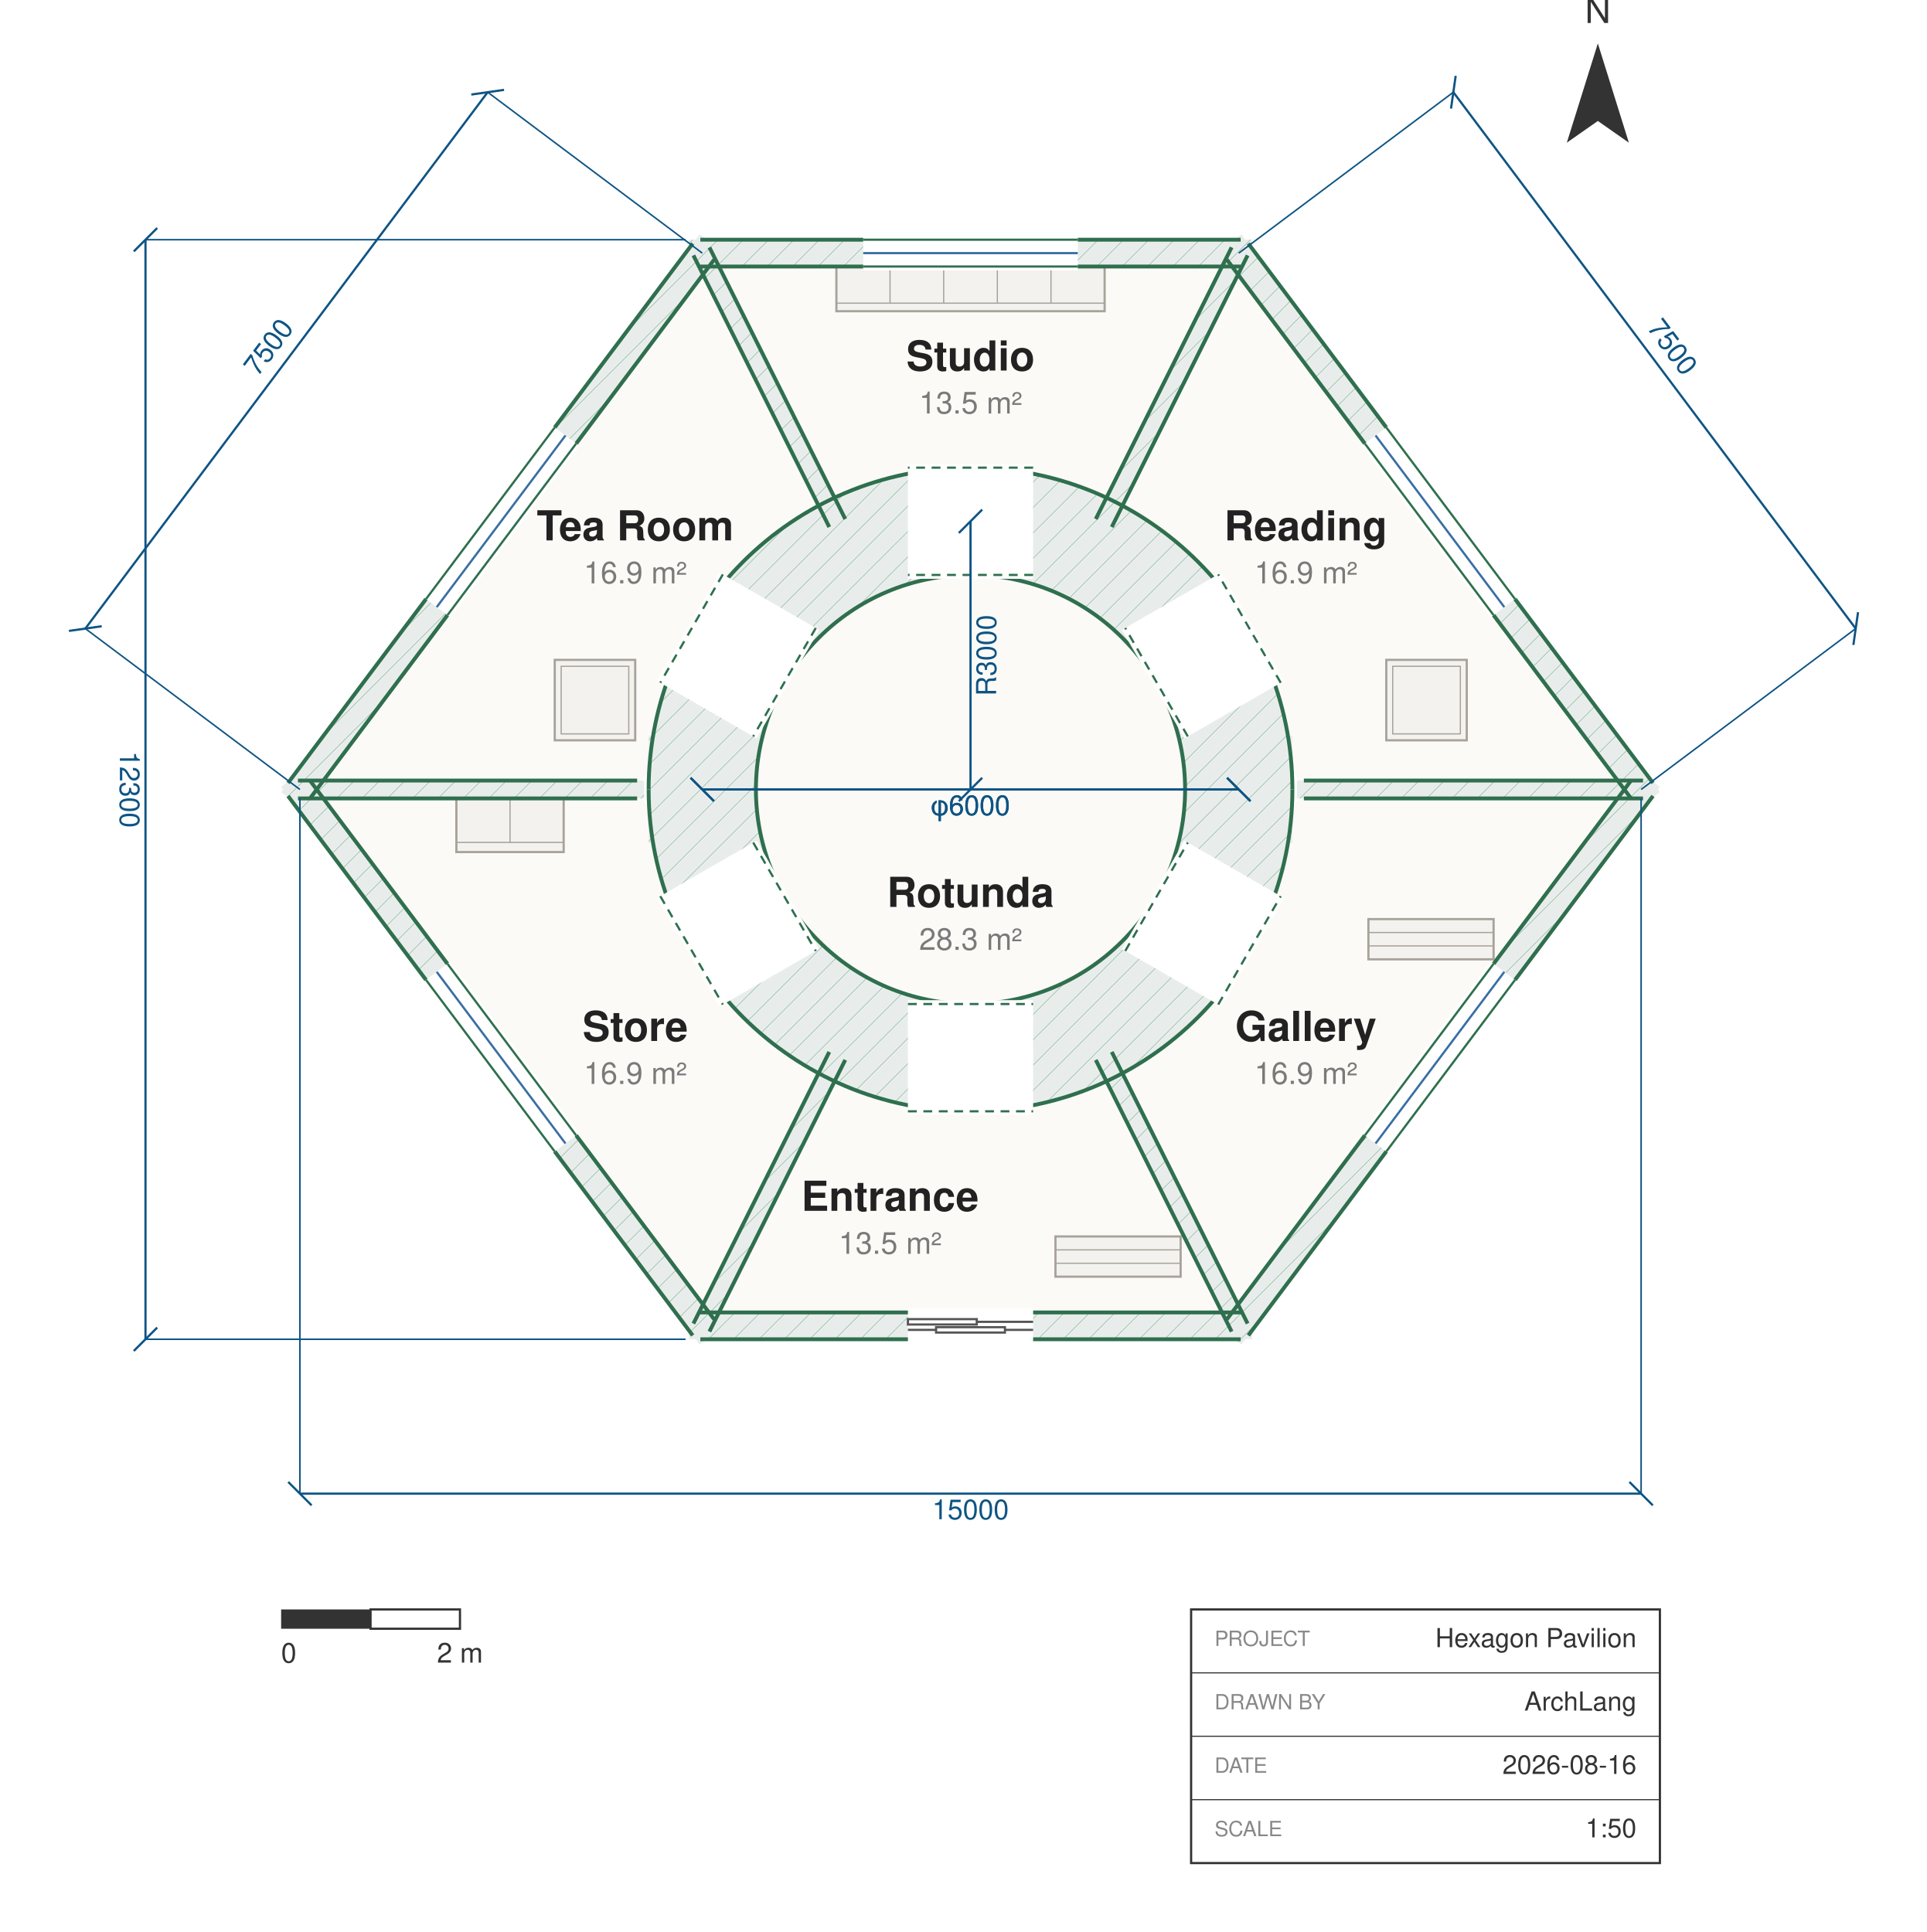
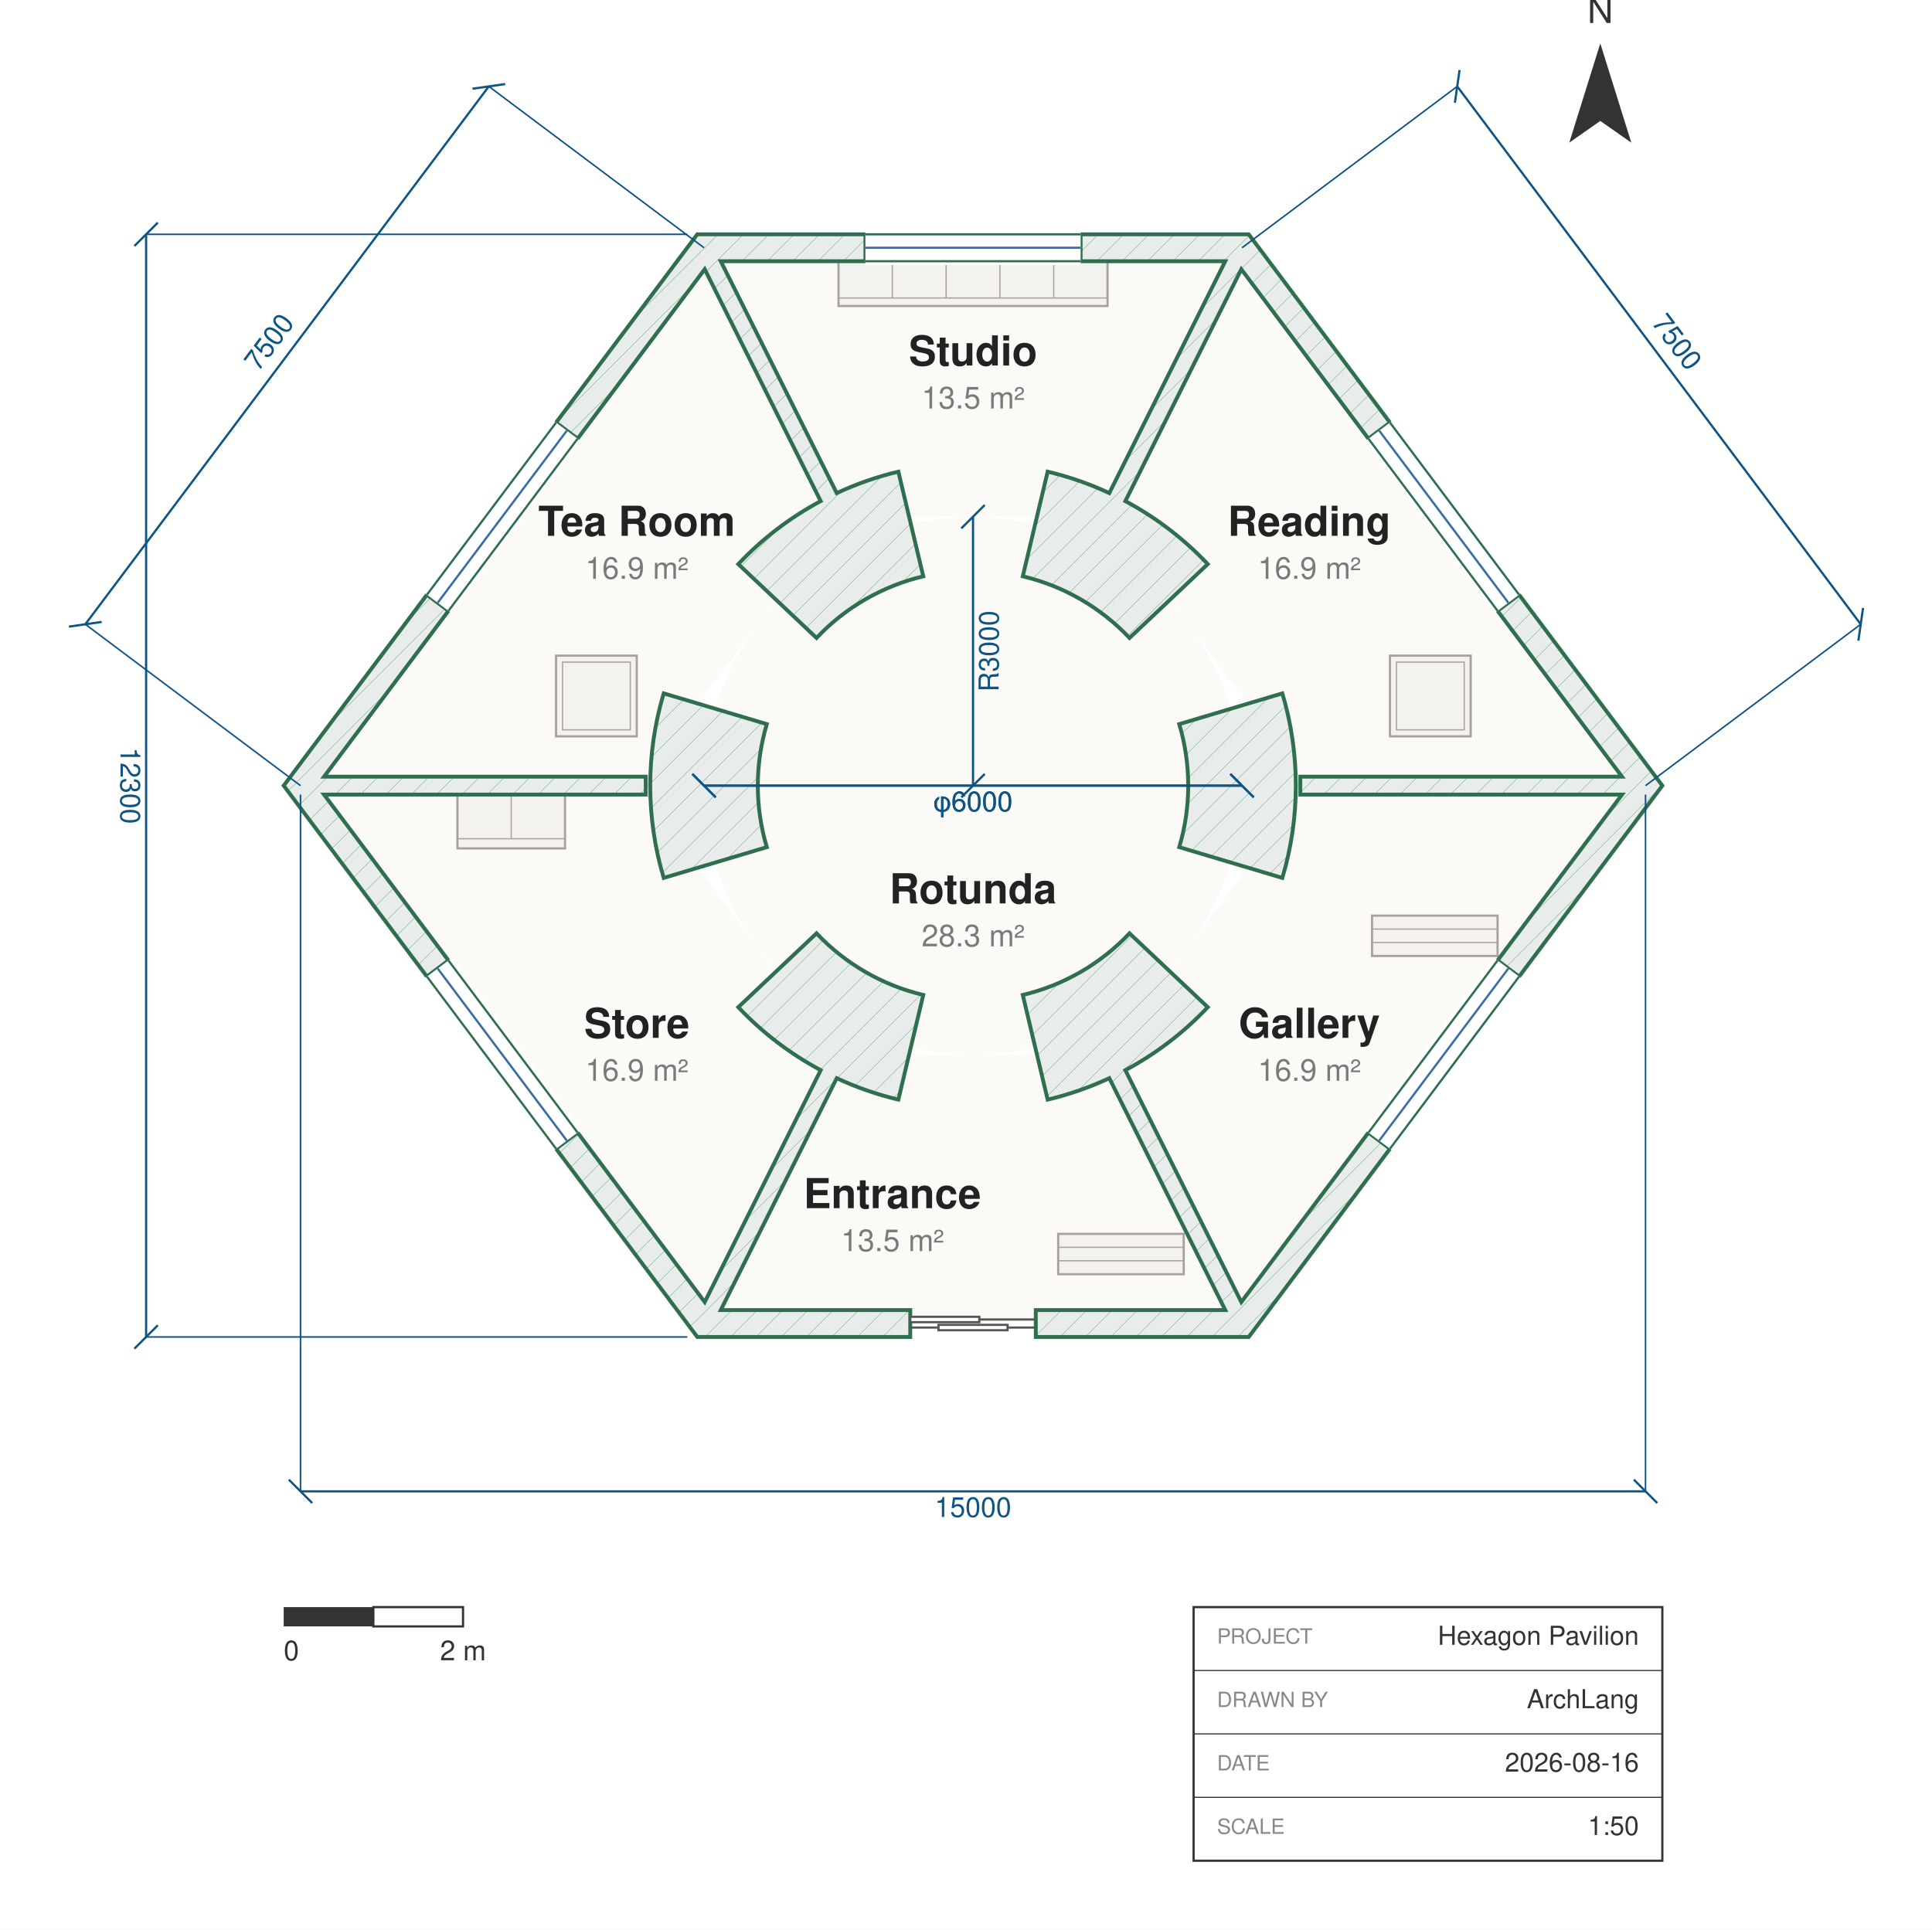
- <svg xmlns="http://www.w3.org/2000/svg" viewBox="-2354.18 -1831.4 21551.35 21612" font-family="Helvetica, Arial, sans-serif">
+ <svg xmlns="http://www.w3.org/2000/svg" viewBox="-2351.4 -1763.75 21546.24 21525" font-family="Helvetica, Arial, sans-serif">
  <defs>
-     <pattern id="poche" patternUnits="userSpaceOnUse" width="200.46" height="200.46" patternTransform="rotate(45)">
-       <rect width="200.46" height="200.46" fill="#e8edeb" />
-       <line x1="0" y1="0" x2="0" y2="200.46" stroke="#a8c8b7" stroke-width="17.27" />
+     <pattern id="poche" patternUnits="userSpaceOnUse" width="199.88" height="199.88" patternTransform="rotate(45)">
+       <rect width="199.88" height="199.88" fill="#e8edeb" />
+       <line x1="0" y1="0" x2="0" y2="199.88" stroke="#a8c8b7" stroke-width="17.22" />
    </pattern>
  </defs>
-   <rect x="-2354.18" y="-1831.4" width="21551.35" height="21612" fill="#ffffff" />
+   <rect x="-2351.4" y="-1763.75" width="21546.24" height="21525" fill="#ffffff" />
  <g id="A-FLOR">
    <circle cx="8500" cy="7000" r="3000" fill="#fbfaf7" />
    <polygon points="16000,7000 11500,1000 10000,4000 12250,7000" fill="#fbfaf7" />
    <polygon points="11500,1000 5500,1000 7000,4000 10000,4000" fill="#fbfaf7" />
    <polygon points="5500,1000 1000,7000 4750,7000 7000,4000" fill="#fbfaf7" />
    <polygon points="1000,7000 5500,13000 7000,10000 4750,7000" fill="#fbfaf7" />
    <polygon points="5500,13000 11500,13000 10000,10000 7000,10000" fill="#fbfaf7" />
    <polygon points="11500,13000 16000,7000 12250,7000 10000,10000" fill="#fbfaf7" />
  </g>
  <g id="A-FURN">
-     <polygon points="7000,1150 10000,1150 10000,1650 7000,1650" fill="#f4f2ee" stroke="#a8a29a" stroke-width="24.67" />
-     <line x1="7000" y1="1560" x2="10000" y2="1560" stroke="#a8a29a" stroke-width="13.57" />
-     <line x1="7600" y1="1150" x2="7600" y2="1560" stroke="#a8a29a" stroke-width="13.57" />
-     <line x1="8200" y1="1150" x2="8200" y2="1560" stroke="#a8a29a" stroke-width="13.57" />
-     <line x1="8800" y1="1150" x2="8800" y2="1560" stroke="#a8a29a" stroke-width="13.57" />
-     <line x1="9400" y1="1150" x2="9400" y2="1560" stroke="#a8a29a" stroke-width="13.57" />
-     <polygon points="2750,7100 3950,7100 3950,7700 2750,7700" fill="#f4f2ee" stroke="#a8a29a" stroke-width="24.67" />
-     <line x1="2750" y1="7592" x2="3950" y2="7592" stroke="#a8a29a" stroke-width="13.57" />
-     <line x1="3350" y1="7100" x2="3350" y2="7592" stroke="#a8a29a" stroke-width="13.57" />
-     <polygon points="13150,5550 14050,5550 14050,6450 13150,6450" fill="#f4f2ee" stroke="#a8a29a" stroke-width="24.67" />
-     <polygon points="13222,5622 13978,5622 13978,6378 13222,6378" fill="none" stroke="#a8a29a" stroke-width="13.57" />
-     <polygon points="3850,5550 4750,5550 4750,6450 3850,6450" fill="#f4f2ee" stroke="#a8a29a" stroke-width="24.67" />
-     <polygon points="3922,5622 4678,5622 4678,6378 3922,6378" fill="none" stroke="#a8a29a" stroke-width="13.57" />
-     <polygon points="12950,8450 14350,8450 14350,8900 12950,8900" fill="#f4f2ee" stroke="#a8a29a" stroke-width="24.67" />
-     <line x1="12950" y1="8600" x2="14350" y2="8600" stroke="#a8a29a" stroke-width="13.57" />
-     <line x1="12950" y1="8750" x2="14350" y2="8750" stroke="#a8a29a" stroke-width="13.57" />
-     <polygon points="9450,12000 10850,12000 10850,12450 9450,12450" fill="#f4f2ee" stroke="#a8a29a" stroke-width="24.67" />
-     <line x1="9450" y1="12150" x2="10850" y2="12150" stroke="#a8a29a" stroke-width="13.57" />
-     <line x1="9450" y1="12300" x2="10850" y2="12300" stroke="#a8a29a" stroke-width="13.57" />
+     <polygon points="7000,1150 10000,1150 10000,1650 7000,1650" fill="#f4f2ee" stroke="#a8a29a" stroke-width="24.6" />
+     <line x1="7000" y1="1560" x2="10000" y2="1560" stroke="#a8a29a" stroke-width="13.53" />
+     <line x1="7600" y1="1150" x2="7600" y2="1560" stroke="#a8a29a" stroke-width="13.53" />
+     <line x1="8200" y1="1150" x2="8200" y2="1560" stroke="#a8a29a" stroke-width="13.53" />
+     <line x1="8800" y1="1150" x2="8800" y2="1560" stroke="#a8a29a" stroke-width="13.53" />
+     <line x1="9400" y1="1150" x2="9400" y2="1560" stroke="#a8a29a" stroke-width="13.53" />
+     <polygon points="2750,7100 3950,7100 3950,7700 2750,7700" fill="#f4f2ee" stroke="#a8a29a" stroke-width="24.6" />
+     <line x1="2750" y1="7592" x2="3950" y2="7592" stroke="#a8a29a" stroke-width="13.53" />
+     <line x1="3350" y1="7100" x2="3350" y2="7592" stroke="#a8a29a" stroke-width="13.53" />
+     <polygon points="13150,5550 14050,5550 14050,6450 13150,6450" fill="#f4f2ee" stroke="#a8a29a" stroke-width="24.6" />
+     <polygon points="13222,5622 13978,5622 13978,6378 13222,6378" fill="none" stroke="#a8a29a" stroke-width="13.53" />
+     <polygon points="3850,5550 4750,5550 4750,6450 3850,6450" fill="#f4f2ee" stroke="#a8a29a" stroke-width="24.6" />
+     <polygon points="3922,5622 4678,5622 4678,6378 3922,6378" fill="none" stroke="#a8a29a" stroke-width="13.53" />
+     <polygon points="12950,8450 14350,8450 14350,8900 12950,8900" fill="#f4f2ee" stroke="#a8a29a" stroke-width="24.6" />
+     <line x1="12950" y1="8600" x2="14350" y2="8600" stroke="#a8a29a" stroke-width="13.53" />
+     <line x1="12950" y1="8750" x2="14350" y2="8750" stroke="#a8a29a" stroke-width="13.53" />
+     <polygon points="9450,12000 10850,12000 10850,12450 9450,12450" fill="#f4f2ee" stroke="#a8a29a" stroke-width="24.6" />
+     <line x1="9450" y1="12150" x2="10850" y2="12150" stroke="#a8a29a" stroke-width="13.53" />
+     <line x1="9450" y1="12300" x2="10850" y2="12300" stroke="#a8a29a" stroke-width="13.53" />
  </g>
  <g id="A-WALL">
-     <path d="M 16210,7030 L 11530,790 L 11290,970 L 15970,7210 Z" fill="url(#poche)" fill-rule="nonzero" />
-     <path d="M 11650,850 L 5350,850 L 5350,1150 L 11650,1150 Z" fill="url(#poche)" fill-rule="nonzero" />
-     <path d="M 5470,790 L 790,7030 L 1030,7210 L 5710,970 Z" fill="url(#poche)" fill-rule="nonzero" />
-     <path d="M 790,6970 L 5470,13210 L 5710,13030 L 1030,6790 Z" fill="url(#poche)" fill-rule="nonzero" />
-     <path d="M 5350,13150 L 11650,13150 L 11650,12850 L 5350,12850 Z" fill="url(#poche)" fill-rule="nonzero" />
-     <path d="M 11530,13210 L 16210,6970 L 15970,6790 L 11290,13030 Z" fill="url(#poche)" fill-rule="nonzero" />
-     <path d="M 12150,7100 L 16100,7100 L 16100,6900 L 12150,6900 Z" fill="url(#poche)" fill-rule="nonzero" />
-     <path d="M 10044.72,4134.16 L 11634.16,955.28 L 11455.28,865.84 L 9865.84,4044.72 Z" fill="url(#poche)" fill-rule="nonzero" />
-     <path d="M 7134.16,4044.72 L 5544.72,865.84 L 5365.84,955.28 L 6955.28,4134.16 Z" fill="url(#poche)" fill-rule="nonzero" />
-     <path d="M 4850,6900 L 900,6900 L 900,7100 L 4850,7100 Z" fill="url(#poche)" fill-rule="nonzero" />
-     <path d="M 6955.28,9865.84 L 5365.84,13044.72 L 5544.72,13134.16 L 7134.16,9955.28 Z" fill="url(#poche)" fill-rule="nonzero" />
-     <path d="M 9865.84,9955.28 L 11455.28,13134.16 L 11634.16,13044.72 L 10044.72,9865.84 Z" fill="url(#poche)" fill-rule="nonzero" />
-     <path d="M 12100,7600 L 12069.2,6530.11 L 11977.33,6068.25 L 11825.97,5622.34 L 11617.69,5200 L 11356.07,4808.46 L 11045.58,4454.42 L 10691.54,4143.93 L 10300,3882.31 L 9877.66,3674.03 L 9431.75,3522.67 L 8969.89,3430.8 L 8500,3400 L 8030.11,3430.8 L 7568.25,3522.67 L 7122.34,3674.03 L 6700,3882.31 L 6308.46,4143.93 L 5954.42,4454.42 L 5643.93,4808.46 L 5382.31,5200 L 5174.03,5622.34 L 5022.67,6068.25 L 4930.8,6530.11 L 4900,7600 L 6100,7600 L 6120.53,6686.74 L 6181.78,6378.83 L 6282.69,6081.56 L 6421.54,5800 L 6595.95,5538.97 L 6802.94,5302.94 L 7038.97,5095.95 L 7300,4921.54 L 7581.56,4782.69 L 7878.83,4681.78 L 8186.74,4620.53 L 8500,4600 L 8813.26,4620.53 L 9121.17,4681.78 L 9418.44,4782.69 L 9700,4921.54 L 9961.03,5095.95 L 10197.06,5302.94 L 10404.05,5538.97 L 10578.46,5800 L 10717.31,6081.56 L 10818.22,6378.83 L 10879.47,6686.74 L 10900,7600 Z" fill="url(#poche)" fill-rule="nonzero" />
-     <path d="M 4900,6400 L 4930.8,7469.89 L 5022.67,7931.75 L 5174.03,8377.66 L 5382.31,8800 L 5643.93,9191.54 L 5954.42,9545.58 L 6308.46,9856.07 L 6700,10117.69 L 7122.34,10325.97 L 7568.25,10477.33 L 8030.11,10569.2 L 8500,10600 L 8969.89,10569.2 L 9431.75,10477.33 L 9877.66,10325.97 L 10300,10117.69 L 10691.54,9856.07 L 11045.58,9545.58 L 11356.07,9191.54 L 11617.69,8800 L 11825.97,8377.66 L 11977.33,7931.75 L 12069.2,7469.89 L 12100,6400 L 10900,6400 L 10879.47,7313.26 L 10818.22,7621.17 L 10717.31,7918.44 L 10578.46,8200 L 10404.05,8461.03 L 10197.06,8697.06 L 9961.03,8904.05 L 9700,9078.46 L 9418.44,9217.31 L 9121.17,9318.22 L 8813.26,9379.47 L 8500,9400 L 8186.74,9379.47 L 7878.83,9318.22 L 7581.56,9217.31 L 7300,9078.46 L 7038.97,8904.05 L 6802.94,8697.06 L 6595.95,8461.03 L 6421.54,8200 L 6282.69,7918.44 L 6181.78,7621.17 L 6120.53,7313.26 L 6100,6400 Z" fill="url(#poche)" fill-rule="nonzero" />
-     <line x1="16120" y1="6910" x2="11620" y2="910" stroke="#2f6f4e" stroke-width="43.18" stroke-linecap="square" />
-     <line x1="15880" y1="7090" x2="11380" y2="1090" stroke="#2f6f4e" stroke-width="43.18" stroke-linecap="square" />
-     <line x1="11500" y1="850" x2="5500" y2="850" stroke="#2f6f4e" stroke-width="43.18" stroke-linecap="square" />
-     <line x1="11500" y1="1150" x2="5500" y2="1150" stroke="#2f6f4e" stroke-width="43.18" stroke-linecap="square" />
-     <line x1="5380" y1="910" x2="880" y2="6910" stroke="#2f6f4e" stroke-width="43.18" stroke-linecap="square" />
-     <line x1="5620" y1="1090" x2="1120" y2="7090" stroke="#2f6f4e" stroke-width="43.18" stroke-linecap="square" />
-     <line x1="880" y1="7090" x2="5380" y2="13090" stroke="#2f6f4e" stroke-width="43.18" stroke-linecap="square" />
-     <line x1="1120" y1="6910" x2="5620" y2="12910" stroke="#2f6f4e" stroke-width="43.18" stroke-linecap="square" />
-     <line x1="5500" y1="13150" x2="11500" y2="13150" stroke="#2f6f4e" stroke-width="43.18" stroke-linecap="square" />
-     <line x1="5500" y1="12850" x2="11500" y2="12850" stroke="#2f6f4e" stroke-width="43.18" stroke-linecap="square" />
-     <line x1="11620" y1="13090" x2="16120" y2="7090" stroke="#2f6f4e" stroke-width="43.18" stroke-linecap="square" />
-     <line x1="11380" y1="12910" x2="15880" y2="6910" stroke="#2f6f4e" stroke-width="43.18" stroke-linecap="square" />
-     <line x1="12250" y1="7100" x2="16000" y2="7100" stroke="#2f6f4e" stroke-width="43.18" stroke-linecap="square" />
-     <line x1="12250" y1="6900" x2="16000" y2="6900" stroke="#2f6f4e" stroke-width="43.18" stroke-linecap="square" />
-     <line x1="10089.44" y1="4044.72" x2="11589.44" y2="1044.72" stroke="#2f6f4e" stroke-width="43.18" stroke-linecap="square" />
-     <line x1="9910.56" y1="3955.28" x2="11410.56" y2="955.28" stroke="#2f6f4e" stroke-width="43.18" stroke-linecap="square" />
-     <line x1="7089.44" y1="3955.28" x2="5589.44" y2="955.28" stroke="#2f6f4e" stroke-width="43.18" stroke-linecap="square" />
-     <line x1="6910.56" y1="4044.72" x2="5410.56" y2="1044.72" stroke="#2f6f4e" stroke-width="43.18" stroke-linecap="square" />
-     <line x1="4750" y1="6900" x2="1000" y2="6900" stroke="#2f6f4e" stroke-width="43.18" stroke-linecap="square" />
-     <line x1="4750" y1="7100" x2="1000" y2="7100" stroke="#2f6f4e" stroke-width="43.18" stroke-linecap="square" />
-     <line x1="6910.56" y1="9955.28" x2="5410.56" y2="12955.28" stroke="#2f6f4e" stroke-width="43.18" stroke-linecap="square" />
-     <line x1="7089.44" y1="10044.72" x2="5589.44" y2="13044.72" stroke="#2f6f4e" stroke-width="43.18" stroke-linecap="square" />
-     <line x1="9910.56" y1="10044.72" x2="11410.56" y2="13044.72" stroke="#2f6f4e" stroke-width="43.18" stroke-linecap="square" />
-     <line x1="10089.44" y1="9955.28" x2="11589.44" y2="12955.28" stroke="#2f6f4e" stroke-width="43.18" stroke-linecap="square" />
-     <path d="M 12100,7000 A 3600 3600 0 0 0 8500,3400" fill="none" stroke="#2f6f4e" stroke-width="43.18" />
-     <path d="M 8500,3400 A 3600 3600 0 0 0 4900,7000" fill="none" stroke="#2f6f4e" stroke-width="43.18" />
-     <path d="M 10900,7000 A 2400 2400 0 0 0 8500,4600" fill="none" stroke="#2f6f4e" stroke-width="43.18" />
-     <path d="M 8500,4600 A 2400 2400 0 0 0 6100,7000" fill="none" stroke="#2f6f4e" stroke-width="43.18" />
-     <path d="M 4900,7000 A 3600 3600 0 0 0 8500,10600" fill="none" stroke="#2f6f4e" stroke-width="43.18" />
-     <path d="M 8500,10600 A 3600 3600 0 0 0 12100,7000" fill="none" stroke="#2f6f4e" stroke-width="43.18" />
-     <path d="M 6100,7000 A 2400 2400 0 0 0 8500,9400" fill="none" stroke="#2f6f4e" stroke-width="43.18" />
-     <path d="M 8500,9400 A 2400 2400 0 0 0 10900,7000" fill="none" stroke="#2f6f4e" stroke-width="43.18" />
+     <path d="M 10019.9,10263.42 L 9936.81,10300.85 L 9852.79,10336.16 L 9767.91,10369.33 L 9682.21,10400.35 L 9595.75,10429.19 L 9508.6,10455.83 L 9420.79,10480.25 L 9332.4,10502.44 L 9054.93,9334.96 L 9222.85,9288.55 L 9386.97,9230.09 L 9546.41,9159.87 L 9700.33,9078.27 L 9847.93,8985.72 L 9988.43,8882.7 L 10121.09,8769.77 L 10245.2,8647.51 L 11117.8,9471.26 L 11015.99,9574.84 L 10910.09,9674.22 L 10800.27,9769.25 L 10686.71,9859.78 L 10569.58,9945.65 L 10449.09,10026.72 L 10325.43,10102.87 L 10198.79,10173.97 L 11492.08,12760.56 L 12910,10870 L 13150,11050 L 11575,13150 L 9200,13150 L 9200,12850 L 11313.2,12850 Z M 10019.9,3736.58 L 11313.2,1150 L 9700,1150 L 9700,850 L 11575,850 L 13150,2950 L 12910,3130 L 11492.08,1239.44 L 10198.79,3826.03 L 10325.43,3897.13 L 10449.09,3973.28 L 10569.58,4054.35 L 10686.71,4140.22 L 10800.27,4230.75 L 10910.09,4325.78 L 11015.99,4425.16 L 11117.8,4528.74 L 10245.2,5352.49 L 10121.09,5230.23 L 9988.43,5117.3 L 9847.93,5014.28 L 9700.33,4921.73 L 9546.41,4840.13 L 9386.97,4769.91 L 9222.85,4711.45 L 9054.93,4665.04 L 9332.4,3497.56 L 9420.79,3519.75 L 9508.6,3544.17 L 9595.75,3570.81 L 9682.21,3599.65 L 9767.91,3630.67 L 9852.79,3663.84 L 9936.81,3699.15 Z M 10799.82,6313.84 L 11949.73,5970.76 L 12015.22,6223.3 L 12062.24,6479.93 L 12090.55,6739.28 L 12100,7000 L 12090.55,7260.72 L 12062.24,7520.07 L 12015.22,7776.7 L 11949.73,8029.24 L 10799.82,7686.16 L 10843.48,7517.8 L 10874.82,7346.72 L 10893.7,7173.81 L 10900,7000 L 10893.7,6826.19 L 10874.82,6653.28 L 10843.48,6482.2 Z M 12150,6900 L 15737.5,6900 L 14350,5050 L 14590,4870 L 16187.5,7000 L 14590,9130 L 14350,8950 L 15737.5,7100 L 12150,7100 Z M 1262.5,6900 L 4850,6900 L 4850,7100 L 1262.5,7100 L 2650,8950 L 2410,9130 L 812.5,7000 L 2410,4870 L 2650,5050 Z M 3850,11050 L 4090,10870 L 5507.92,12760.56 L 6801.21,10173.97 L 6674.57,10102.87 L 6550.91,10026.72 L 6430.42,9945.65 L 6313.29,9859.78 L 6199.73,9769.25 L 6089.91,9674.22 L 5984.01,9574.84 L 5882.2,9471.26 L 6754.8,8647.51 L 6878.91,8769.77 L 7011.57,8882.7 L 7152.07,8985.72 L 7299.67,9078.27 L 7453.59,9159.87 L 7613.03,9230.09 L 7777.15,9288.55 L 7945.07,9334.96 L 7667.6,10502.44 L 7579.21,10480.25 L 7491.4,10455.83 L 7404.25,10429.19 L 7317.79,10400.35 L 7232.09,10369.33 L 7147.21,10336.16 L 7063.19,10300.85 L 6980.1,10263.42 L 5686.8,12850 L 7800,12850 L 7800,13150 L 5425,13150 Z M 3850,2950 L 5425,850 L 7300,850 L 7300,1150 L 5686.8,1150 L 6980.1,3736.58 L 7063.19,3699.15 L 7147.21,3663.84 L 7232.09,3630.67 L 7317.79,3599.65 L 7404.25,3570.81 L 7491.4,3544.17 L 7579.21,3519.75 L 7667.6,3497.56 L 7945.07,4665.04 L 7777.15,4711.45 L 7613.03,4769.91 L 7453.59,4840.13 L 7299.67,4921.73 L 7152.07,5014.28 L 7011.57,5117.3 L 6878.91,5230.23 L 6754.8,5352.49 L 5882.2,4528.74 L 5984.01,4425.16 L 6089.91,4325.78 L 6199.73,4230.75 L 6313.29,4140.22 L 6430.42,4054.35 L 6550.91,3973.28 L 6674.57,3897.13 L 6801.21,3826.03 L 5507.92,1239.44 L 4090,3130 Z M 5050.27,5970.76 L 6200.18,6313.84 L 6156.52,6482.2 L 6125.18,6653.28 L 6106.3,6826.19 L 6100,7000 L 6106.3,7173.81 L 6125.18,7346.72 L 6156.52,7517.8 L 6200.18,7686.16 L 5050.27,8029.24 L 4984.78,7776.7 L 4937.76,7520.07 L 4909.45,7260.72 L 4900,7000 L 4909.45,6739.28 L 4937.76,6479.93 L 4984.78,6223.3 Z" fill="url(#poche)" fill-rule="nonzero" />
+     <path d="M 10019.9,10263.42 A 3600 3600 0 0 1 9332.4,10502.44 L 9054.93,9334.96 A 2400 2400 0 0 0 10245.2,8647.51 L 11117.8,9471.26 A 3600 3600 0 0 1 10198.79,10173.97 L 11492.08,12760.56 L 12910,10870 L 13150,11050 L 11575,13150 L 9200,13150 L 9200,12850 L 11313.2,12850 L 10019.9,10263.42 Z M 10019.9,3736.58 L 11313.2,1150 L 9700,1150 L 9700,850 L 11575,850 L 13150,2950 L 12910,3130 L 11492.08,1239.44 L 10198.79,3826.03 A 3600 3600 0 0 1 11117.8,4528.74 L 10245.2,5352.49 A 2400 2400 0 0 0 9054.93,4665.04 L 9332.4,3497.56 A 3600 3600 0 0 1 10019.9,3736.58 Z M 10799.82,6313.84 L 11949.73,5970.76 A 3600 3600 0 0 1 11949.73,8029.24 L 10799.82,7686.16 A 2400 2400 0 0 0 10799.82,6313.84 Z M 12150,6900 L 15737.5,6900 L 14350,5050 L 14590,4870 L 16187.5,7000 L 14590,9130 L 14350,8950 L 15737.5,7100 L 12150,7100 L 12150,6900 Z M 1262.5,6900 L 4850,6900 L 4850,7100 L 1262.5,7100 L 2650,8950 L 2410,9130 L 812.5,7000 L 2410,4870 L 2650,5050 L 1262.5,6900 Z M 3850,11050 L 4090,10870 L 5507.92,12760.56 L 6801.21,10173.97 A 3600 3600 0 0 1 5882.2,9471.26 L 6754.8,8647.51 A 2400 2400 0 0 0 7945.07,9334.96 L 7667.6,10502.44 A 3600 3600 0 0 1 6980.1,10263.42 L 5686.8,12850 L 7800,12850 L 7800,13150 L 5425,13150 L 3850,11050 Z M 3850,2950 L 5425,850 L 7300,850 L 7300,1150 L 5686.8,1150 L 6980.1,3736.58 A 3600 3600 0 0 1 7667.6,3497.56 L 7945.07,4665.04 A 2400 2400 0 0 0 6754.8,5352.49 L 5882.2,4528.74 A 3600 3600 0 0 1 6801.21,3826.03 L 5507.92,1239.44 L 4090,3130 L 3850,2950 Z M 5050.27,5970.76 L 6200.18,6313.84 A 2400 2400 0 0 0 6200.18,7686.16 L 5050.27,8029.24 A 3600 3600 0 0 1 5050.27,5970.76 Z" fill="none" stroke="#2f6f4e" stroke-width="43.05" stroke-linejoin="miter" stroke-miterlimit="4" />
  </g>
  <g id="A-DOOR">
-     <polygon points="7800,13193.18 9200,13193.18 9200,12806.82 7800,12806.82" fill="#ffffff" />
-     <line x1="7800" y1="13045" x2="9200" y2="13045" stroke="#555555" stroke-width="24.67" />
-     <line x1="7800" y1="12955" x2="9200" y2="12955" stroke="#555555" stroke-width="24.67" />
-     <polygon points="7800,12925 8570,12925 8570,12985 7800,12985" fill="#ffffff" stroke="#555555" stroke-width="24.67" />
-     <polygon points="8115,13015 8885,13015 8885,13075 8115,13075" fill="#ffffff" stroke="#555555" stroke-width="24.67" />
-     <polygon points="12006.92,5784.92 11307.3,4572.26 10193.08,5215.08 10892.7,6427.74" fill="#ffffff" />
-     <line x1="11969.52" y1="5806.5" x2="11269.91" y2="4593.84" stroke="#2f6f4e" stroke-width="24.67" stroke-dasharray="98.69 74.02" />
-     <line x1="10930.09" y1="6406.16" x2="10230.48" y2="5193.5" stroke="#2f6f4e" stroke-width="24.67" stroke-dasharray="98.69 74.02" />
-     <polygon points="9200,3356.82 7800,3356.82 7800,4643.18 9200,4643.18" fill="#ffffff" />
-     <line x1="9200" y1="3400" x2="7800" y2="3400" stroke="#2f6f4e" stroke-width="24.67" stroke-dasharray="98.69 74.02" />
-     <line x1="9200" y1="4600" x2="7800" y2="4600" stroke="#2f6f4e" stroke-width="24.67" stroke-dasharray="98.69 74.02" />
-     <polygon points="5692.7,4572.26 4993.08,5784.92 6107.3,6427.74 6806.92,5215.08" fill="#ffffff" />
-     <line x1="5730.09" y1="4593.84" x2="5030.48" y2="5806.5" stroke="#2f6f4e" stroke-width="24.67" stroke-dasharray="98.69 74.02" />
-     <line x1="6769.52" y1="5193.5" x2="6069.91" y2="6406.16" stroke="#2f6f4e" stroke-width="24.67" stroke-dasharray="98.69 74.02" />
-     <polygon points="4993.08,8215.08 5692.7,9427.74 6806.92,8784.92 6107.3,7572.26" fill="#ffffff" />
-     <line x1="5030.48" y1="8193.5" x2="5730.09" y2="9406.16" stroke="#2f6f4e" stroke-width="24.67" stroke-dasharray="98.69 74.02" />
-     <line x1="6069.91" y1="7593.84" x2="6769.52" y2="8806.5" stroke="#2f6f4e" stroke-width="24.67" stroke-dasharray="98.69 74.02" />
-     <polygon points="7800,10643.18 9200,10643.18 9200,9356.82 7800,9356.82" fill="#ffffff" />
-     <line x1="7800" y1="10600" x2="9200" y2="10600" stroke="#2f6f4e" stroke-width="24.67" stroke-dasharray="98.69 74.02" />
-     <line x1="7800" y1="9400" x2="9200" y2="9400" stroke="#2f6f4e" stroke-width="24.67" stroke-dasharray="98.69 74.02" />
-     <polygon points="11307.3,9427.74 12006.92,8215.08 10892.7,7572.26 10193.08,8784.92" fill="#ffffff" />
-     <line x1="11269.91" y1="9406.16" x2="11969.52" y2="8193.5" stroke="#2f6f4e" stroke-width="24.67" stroke-dasharray="98.69 74.02" />
-     <line x1="10230.48" y1="8806.5" x2="10930.09" y2="7593.84" stroke="#2f6f4e" stroke-width="24.67" stroke-dasharray="98.69 74.02" />
+     <polygon points="7800,13150 9200,13150 9200,12850 7800,12850" fill="none" />
+     <line x1="7800" y1="13045" x2="9200" y2="13045" stroke="#555555" stroke-width="24.6" />
+     <line x1="7800" y1="12955" x2="9200" y2="12955" stroke="#555555" stroke-width="24.6" />
+     <polygon points="7800,12925 8570,12925 8570,12985 7800,12985" fill="#ffffff" stroke="#555555" stroke-width="24.6" />
+     <polygon points="8115,13015 8885,13015 8885,13075 8115,13075" fill="#ffffff" stroke="#555555" stroke-width="24.6" />
+     <polygon points="11969.52,5806.5 11269.91,4593.84 10230.48,5193.5 10930.09,6406.16" fill="none" />
+     <polygon points="9200,3400 7800,3400 7800,4600 9200,4600" fill="none" />
+     <polygon points="5730.09,4593.84 5030.48,5806.5 6069.91,6406.16 6769.52,5193.5" fill="none" />
+     <polygon points="5030.48,8193.5 5730.09,9406.16 6769.52,8806.5 6069.91,7593.84" fill="none" />
+     <polygon points="7800,10600 9200,10600 9200,9400 7800,9400" fill="none" />
+     <polygon points="11269.91,9406.16 11969.52,8193.5 10930.09,7593.84 10230.48,8806.5" fill="none" />
  </g>
  <g id="A-GLAZ">
-     <polygon points="14624.54,4844.09 13184.54,2924.09 12875.46,3155.91 14315.46,5075.91" fill="#ffffff" />
-     <line x1="14590" y1="4870" x2="13150" y2="2950" stroke="#2f6f4e" stroke-width="24.67" />
-     <line x1="14350" y1="5050" x2="12910" y2="3130" stroke="#2f6f4e" stroke-width="24.67" />
-     <line x1="14470" y1="4960" x2="13030" y2="3040" stroke="#3a6ea5" stroke-width="24.67" />
-     <polygon points="9700,806.82 7300,806.82 7300,1193.18 9700,1193.18" fill="#ffffff" />
-     <line x1="9700" y1="850" x2="7300" y2="850" stroke="#2f6f4e" stroke-width="24.67" />
-     <line x1="9700" y1="1150" x2="7300" y2="1150" stroke="#2f6f4e" stroke-width="24.67" />
-     <line x1="9700" y1="1000" x2="7300" y2="1000" stroke="#3a6ea5" stroke-width="24.67" />
-     <polygon points="3815.46,2924.09 2375.46,4844.09 2684.54,5075.91 4124.54,3155.91" fill="#ffffff" />
-     <line x1="3850" y1="2950" x2="2410" y2="4870" stroke="#2f6f4e" stroke-width="24.67" />
-     <line x1="4090" y1="3130" x2="2650" y2="5050" stroke="#2f6f4e" stroke-width="24.67" />
-     <line x1="3970" y1="3040" x2="2530" y2="4960" stroke="#3a6ea5" stroke-width="24.67" />
-     <polygon points="2375.46,9155.91 3815.46,11075.91 4124.54,10844.09 2684.54,8924.09" fill="#ffffff" />
-     <line x1="2410" y1="9130" x2="3850" y2="11050" stroke="#2f6f4e" stroke-width="24.67" />
-     <line x1="2650" y1="8950" x2="4090" y2="10870" stroke="#2f6f4e" stroke-width="24.67" />
-     <line x1="2530" y1="9040" x2="3970" y2="10960" stroke="#3a6ea5" stroke-width="24.67" />
-     <polygon points="13184.54,11075.91 14624.54,9155.91 14315.46,8924.09 12875.46,10844.09" fill="#ffffff" />
-     <line x1="13150" y1="11050" x2="14590" y2="9130" stroke="#2f6f4e" stroke-width="24.67" />
-     <line x1="12910" y1="10870" x2="14350" y2="8950" stroke="#2f6f4e" stroke-width="24.67" />
-     <line x1="13030" y1="10960" x2="14470" y2="9040" stroke="#3a6ea5" stroke-width="24.67" />
+     <polygon points="14624.44,4844.17 13184.44,2924.17 12875.56,3155.83 14315.56,5075.83" fill="#ffffff" />
+     <line x1="14590" y1="4870" x2="13150" y2="2950" stroke="#2f6f4e" stroke-width="24.6" />
+     <line x1="14350" y1="5050" x2="12910" y2="3130" stroke="#2f6f4e" stroke-width="24.6" />
+     <line x1="14470" y1="4960" x2="13030" y2="3040" stroke="#3a6ea5" stroke-width="24.6" />
+     <polygon points="9700,806.95 7300,806.95 7300,1193.05 9700,1193.05" fill="#ffffff" />
+     <line x1="9700" y1="850" x2="7300" y2="850" stroke="#2f6f4e" stroke-width="24.6" />
+     <line x1="9700" y1="1150" x2="7300" y2="1150" stroke="#2f6f4e" stroke-width="24.6" />
+     <line x1="9700" y1="1000" x2="7300" y2="1000" stroke="#3a6ea5" stroke-width="24.6" />
+     <polygon points="3815.56,2924.17 2375.56,4844.17 2684.44,5075.83 4124.44,3155.83" fill="#ffffff" />
+     <line x1="3850" y1="2950" x2="2410" y2="4870" stroke="#2f6f4e" stroke-width="24.6" />
+     <line x1="4090" y1="3130" x2="2650" y2="5050" stroke="#2f6f4e" stroke-width="24.6" />
+     <line x1="3970" y1="3040" x2="2530" y2="4960" stroke="#3a6ea5" stroke-width="24.6" />
+     <polygon points="2375.56,9155.83 3815.56,11075.83 4124.44,10844.17 2684.44,8924.17" fill="#ffffff" />
+     <line x1="2410" y1="9130" x2="3850" y2="11050" stroke="#2f6f4e" stroke-width="24.6" />
+     <line x1="2650" y1="8950" x2="4090" y2="10870" stroke="#2f6f4e" stroke-width="24.6" />
+     <line x1="2530" y1="9040" x2="3970" y2="10960" stroke="#3a6ea5" stroke-width="24.6" />
+     <polygon points="13184.44,11075.83 14624.44,9155.83 14315.56,8924.17 12875.56,10844.17" fill="#ffffff" />
+     <line x1="13150" y1="11050" x2="14590" y2="9130" stroke="#2f6f4e" stroke-width="24.6" />
+     <line x1="12910" y1="10870" x2="14350" y2="8950" stroke="#2f6f4e" stroke-width="24.6" />
+     <line x1="13030" y1="10960" x2="14470" y2="9040" stroke="#3a6ea5" stroke-width="24.6" />
  </g>
  <g id="A-ANNO-TEXT">
-     <text x="8500" y="8207.48" font-size="462.6" fill="#222222" text-anchor="middle" dominant-baseline="central" font-weight="600">Rotunda</text>
-     <text x="8500" y="8716.34" font-size="339.24" fill="#7a7a7a" text-anchor="middle" dominant-baseline="central">28.3 m²</text>
-     <text x="12250" y="4107.48" font-size="462.6" fill="#222222" text-anchor="middle" dominant-baseline="central" font-weight="600">Reading</text>
-     <text x="12250" y="4616.34" font-size="339.24" fill="#7a7a7a" text-anchor="middle" dominant-baseline="central">16.9 m²</text>
-     <text x="8500" y="2207.48" font-size="462.6" fill="#222222" text-anchor="middle" dominant-baseline="central" font-weight="600">Studio</text>
-     <text x="8500" y="2716.34" font-size="339.24" fill="#7a7a7a" text-anchor="middle" dominant-baseline="central">13.5 m²</text>
-     <text x="4750" y="4107.48" font-size="462.6" fill="#222222" text-anchor="middle" dominant-baseline="central" font-weight="600">Tea Room</text>
-     <text x="4750" y="4616.34" font-size="339.24" fill="#7a7a7a" text-anchor="middle" dominant-baseline="central">16.9 m²</text>
-     <text x="4750" y="9707.48" font-size="462.6" fill="#222222" text-anchor="middle" dominant-baseline="central" font-weight="600">Store</text>
-     <text x="4750" y="10216.34" font-size="339.24" fill="#7a7a7a" text-anchor="middle" dominant-baseline="central">16.9 m²</text>
-     <text x="7600" y="11607.48" font-size="462.6" fill="#222222" text-anchor="middle" dominant-baseline="central" font-weight="600">Entrance</text>
-     <text x="7600" y="12116.34" font-size="339.24" fill="#7a7a7a" text-anchor="middle" dominant-baseline="central">13.5 m²</text>
-     <text x="12250" y="9707.48" font-size="462.6" fill="#222222" text-anchor="middle" dominant-baseline="central" font-weight="600">Gallery</text>
-     <text x="12250" y="10216.34" font-size="339.24" fill="#7a7a7a" text-anchor="middle" dominant-baseline="central">16.9 m²</text>
+     <text x="8500" y="8207.75" font-size="461.25" fill="#222222" text-anchor="middle" dominant-baseline="central" font-weight="600">Rotunda</text>
+     <text x="8500" y="8715.13" font-size="338.25" fill="#7a7a7a" text-anchor="middle" dominant-baseline="central">28.3 m²</text>
+     <text x="12250" y="4107.75" font-size="461.25" fill="#222222" text-anchor="middle" dominant-baseline="central" font-weight="600">Reading</text>
+     <text x="12250" y="4615.13" font-size="338.25" fill="#7a7a7a" text-anchor="middle" dominant-baseline="central">16.9 m²</text>
+     <text x="8500" y="2207.75" font-size="461.25" fill="#222222" text-anchor="middle" dominant-baseline="central" font-weight="600">Studio</text>
+     <text x="8500" y="2715.13" font-size="338.25" fill="#7a7a7a" text-anchor="middle" dominant-baseline="central">13.5 m²</text>
+     <text x="4750" y="4107.75" font-size="461.25" fill="#222222" text-anchor="middle" dominant-baseline="central" font-weight="600">Tea Room</text>
+     <text x="4750" y="4615.13" font-size="338.25" fill="#7a7a7a" text-anchor="middle" dominant-baseline="central">16.9 m²</text>
+     <text x="4750" y="9707.75" font-size="461.25" fill="#222222" text-anchor="middle" dominant-baseline="central" font-weight="600">Store</text>
+     <text x="4750" y="10215.13" font-size="338.25" fill="#7a7a7a" text-anchor="middle" dominant-baseline="central">16.9 m²</text>
+     <text x="7600" y="11607.75" font-size="461.25" fill="#222222" text-anchor="middle" dominant-baseline="central" font-weight="600">Entrance</text>
+     <text x="7600" y="12115.13" font-size="338.25" fill="#7a7a7a" text-anchor="middle" dominant-baseline="central">13.5 m²</text>
+     <text x="12250" y="9707.75" font-size="461.25" fill="#222222" text-anchor="middle" dominant-baseline="central" font-weight="600">Gallery</text>
+     <text x="12250" y="10215.13" font-size="338.25" fill="#7a7a7a" text-anchor="middle" dominant-baseline="central">16.9 m²</text>
  </g>
  <g id="A-ANNO-DIMS">
-     <line x1="5500" y1="7000" x2="11500" y2="7000" stroke="#0E5484" stroke-width="24.67" />
-     <line x1="5630.84" y1="7130.84" x2="5369.16" y2="6869.16" stroke="#0E5484" stroke-width="24.67" />
-     <line x1="11630.84" y1="7130.84" x2="11369.16" y2="6869.16" stroke="#0E5484" stroke-width="24.67" />
-     <text x="8500" y="7215.88" font-size="308.4" fill="#0E5484" text-anchor="middle" dominant-baseline="central" transform="rotate(0 8500 7215.88)">φ6000</text>
-     <line x1="16000" y1="7000" x2="18400" y2="5200" stroke="#0E5484" stroke-width="17.27" />
-     <line x1="11500" y1="1000" x2="13900" y2="-800" stroke="#0E5484" stroke-width="17.27" />
-     <line x1="18400" y1="5200" x2="13900" y2="-800" stroke="#0E5484" stroke-width="24.67" />
-     <line x1="18426.17" y1="5016.82" x2="18373.83" y2="5383.18" stroke="#0E5484" stroke-width="24.67" />
-     <line x1="13926.17" y1="-983.18" x2="13873.83" y2="-616.82" stroke="#0E5484" stroke-width="24.67" />
-     <text x="16322.7" y="2070.47" font-size="308.4" fill="#0E5484" text-anchor="middle" dominant-baseline="central" transform="rotate(53.13 16322.7 2070.47)">7500</text>
-     <line x1="5500" y1="1000" x2="3100" y2="-800" stroke="#0E5484" stroke-width="17.27" />
-     <line x1="1000" y1="7000" x2="-1400" y2="5200" stroke="#0E5484" stroke-width="17.27" />
-     <line x1="3100" y1="-800" x2="-1400" y2="5200" stroke="#0E5484" stroke-width="24.67" />
-     <line x1="2916.82" y1="-773.83" x2="3283.18" y2="-826.17" stroke="#0E5484" stroke-width="24.67" />
-     <line x1="-1583.18" y1="5226.17" x2="-1216.82" y2="5173.83" stroke="#0E5484" stroke-width="24.67" />
-     <text x="677.3" y="2070.47" font-size="308.4" fill="#0E5484" text-anchor="middle" dominant-baseline="central" transform="rotate(-53.13 677.3 2070.47)">7500</text>
-     <line x1="1000" y1="7100" x2="1000" y2="14877.04" stroke="#0E5484" stroke-width="17.27" />
-     <line x1="16000" y1="7100" x2="16000" y2="14877.04" stroke="#0E5484" stroke-width="17.27" />
-     <line x1="1000" y1="14877.04" x2="16000" y2="14877.04" stroke="#0E5484" stroke-width="24.67" />
-     <line x1="1130.84" y1="15007.88" x2="869.16" y2="14746.2" stroke="#0E5484" stroke-width="24.67" />
-     <line x1="16130.84" y1="15007.88" x2="15869.16" y2="14746.2" stroke="#0E5484" stroke-width="24.67" />
-     <text x="8500" y="15092.92" font-size="308.4" fill="#0E5484" text-anchor="middle" dominant-baseline="central" transform="rotate(0 8500 15092.92)">15000</text>
-     <line x1="5313.2" y1="850" x2="-727.04" y2="850" stroke="#0E5484" stroke-width="17.27" />
-     <line x1="5313.2" y1="13150" x2="-727.04" y2="13150" stroke="#0E5484" stroke-width="17.27" />
-     <line x1="-727.04" y1="850" x2="-727.04" y2="13150" stroke="#0E5484" stroke-width="24.67" />
-     <line x1="-857.88" y1="980.84" x2="-596.2" y2="719.16" stroke="#0E5484" stroke-width="24.67" />
-     <line x1="-857.88" y1="13280.84" x2="-596.2" y2="13019.16" stroke="#0E5484" stroke-width="24.67" />
-     <text x="-942.92" y="7000" font-size="308.4" fill="#0E5484" text-anchor="middle" dominant-baseline="central" transform="rotate(90 -942.92 7000)">12300</text>
-     <line x1="8500" y1="7000" x2="8500" y2="4000" stroke="#0E5484" stroke-width="24.67" />
-     <line x1="8630.84" y1="6869.16" x2="8369.16" y2="7130.84" stroke="#0E5484" stroke-width="24.67" />
-     <line x1="8630.84" y1="3869.16" x2="8369.16" y2="4130.84" stroke="#0E5484" stroke-width="24.67" />
-     <text x="8715.88" y="5500" font-size="308.4" fill="#0E5484" text-anchor="middle" dominant-baseline="central" transform="rotate(-90 8715.88 5500)">R3000</text>
-     <line x1="5500" y1="7000" x2="11500" y2="7000" stroke="#0E5484" stroke-width="24.67" />
-     <line x1="5630.84" y1="7130.84" x2="5369.16" y2="6869.16" stroke="#0E5484" stroke-width="24.67" />
-     <line x1="11630.84" y1="7130.84" x2="11369.16" y2="6869.16" stroke="#0E5484" stroke-width="24.67" />
-     <text x="8500" y="7215.88" font-size="308.4" fill="#0E5484" text-anchor="middle" dominant-baseline="central" transform="rotate(0 8500 7215.88)">φ6000</text>
+     <line x1="5500" y1="7000" x2="11500" y2="7000" stroke="#0E5484" stroke-width="24.6" />
+     <line x1="5630.46" y1="7130.46" x2="5369.54" y2="6869.54" stroke="#0E5484" stroke-width="24.6" />
+     <line x1="11630.46" y1="7130.46" x2="11369.54" y2="6869.54" stroke="#0E5484" stroke-width="24.6" />
+     <text x="8500" y="7215.25" font-size="307.5" fill="#0E5484" text-anchor="middle" dominant-baseline="central" transform="rotate(0 8500 7215.25)">φ6000</text>
+     <line x1="16000" y1="7000" x2="18400" y2="5200" stroke="#0E5484" stroke-width="17.22" />
+     <line x1="11500" y1="1000" x2="13900" y2="-800" stroke="#0E5484" stroke-width="17.22" />
+     <line x1="18400" y1="5200" x2="13900" y2="-800" stroke="#0E5484" stroke-width="24.6" />
+     <line x1="18426.09" y1="5017.35" x2="18373.91" y2="5382.65" stroke="#0E5484" stroke-width="24.6" />
+     <line x1="13926.09" y1="-982.65" x2="13873.91" y2="-617.35" stroke="#0E5484" stroke-width="24.6" />
+     <text x="16322.2" y="2070.85" font-size="307.5" fill="#0E5484" text-anchor="middle" dominant-baseline="central" transform="rotate(53.13 16322.2 2070.85)">7500</text>
+     <line x1="5500" y1="1000" x2="3100" y2="-800" stroke="#0E5484" stroke-width="17.22" />
+     <line x1="1000" y1="7000" x2="-1400" y2="5200" stroke="#0E5484" stroke-width="17.22" />
+     <line x1="3100" y1="-800" x2="-1400" y2="5200" stroke="#0E5484" stroke-width="24.6" />
+     <line x1="2917.35" y1="-773.91" x2="3282.65" y2="-826.09" stroke="#0E5484" stroke-width="24.6" />
+     <line x1="-1582.65" y1="5226.09" x2="-1217.35" y2="5173.91" stroke="#0E5484" stroke-width="24.6" />
+     <text x="677.8" y="2070.85" font-size="307.5" fill="#0E5484" text-anchor="middle" dominant-baseline="central" transform="rotate(-53.13 677.8 2070.85)">7500</text>
+     <line x1="1000" y1="7100" x2="1000" y2="14872" stroke="#0E5484" stroke-width="17.22" />
+     <line x1="16000" y1="7100" x2="16000" y2="14872" stroke="#0E5484" stroke-width="17.22" />
+     <line x1="1000" y1="14872" x2="16000" y2="14872" stroke="#0E5484" stroke-width="24.6" />
+     <line x1="1130.46" y1="15002.46" x2="869.54" y2="14741.54" stroke="#0E5484" stroke-width="24.6" />
+     <line x1="16130.46" y1="15002.46" x2="15869.54" y2="14741.54" stroke="#0E5484" stroke-width="24.6" />
+     <text x="8500" y="15087.25" font-size="307.5" fill="#0E5484" text-anchor="middle" dominant-baseline="central" transform="rotate(0 8500 15087.25)">15000</text>
+     <line x1="5313.2" y1="850" x2="-722" y2="850" stroke="#0E5484" stroke-width="17.22" />
+     <line x1="5313.2" y1="13150" x2="-722" y2="13150" stroke="#0E5484" stroke-width="17.22" />
+     <line x1="-722" y1="850" x2="-722" y2="13150" stroke="#0E5484" stroke-width="24.6" />
+     <line x1="-852.46" y1="980.46" x2="-591.54" y2="719.54" stroke="#0E5484" stroke-width="24.6" />
+     <line x1="-852.46" y1="13280.46" x2="-591.54" y2="13019.54" stroke="#0E5484" stroke-width="24.6" />
+     <text x="-937.25" y="7000" font-size="307.5" fill="#0E5484" text-anchor="middle" dominant-baseline="central" transform="rotate(90 -937.25 7000)">12300</text>
+     <line x1="8500" y1="7000" x2="8500" y2="4000" stroke="#0E5484" stroke-width="24.6" />
+     <line x1="8630.46" y1="6869.54" x2="8369.54" y2="7130.46" stroke="#0E5484" stroke-width="24.6" />
+     <line x1="8630.46" y1="3869.54" x2="8369.54" y2="4130.46" stroke="#0E5484" stroke-width="24.6" />
+     <text x="8715.25" y="5500" font-size="307.5" fill="#0E5484" text-anchor="middle" dominant-baseline="central" transform="rotate(-90 8715.25 5500)">R3000</text>
+     <line x1="5500" y1="7000" x2="11500" y2="7000" stroke="#0E5484" stroke-width="24.6" />
+     <line x1="5630.46" y1="7130.46" x2="5369.54" y2="6869.54" stroke="#0E5484" stroke-width="24.6" />
+     <line x1="11630.46" y1="7130.46" x2="11369.54" y2="6869.54" stroke="#0E5484" stroke-width="24.6" />
+     <text x="8500" y="7215.25" font-size="307.5" fill="#0E5484" text-anchor="middle" dominant-baseline="central" transform="rotate(0 8500 7215.25)">φ6000</text>
  </g>
  <g>
-     <polygon points="15516.1,-1345.67 15169.15,-235.43 15516.1,-478.3 15863.05,-235.43" fill="#333333" transform="rotate(0 15516.1 -651.77)" />
-     <text x="15516.1" y="-1666.41" font-size="400.92" fill="#333333" text-anchor="middle" dominant-baseline="central">N</text>
+     <polygon points="15495.63,-1279.44 15149.69,-172.44 15495.63,-414.59 15841.56,-172.44" fill="#333333" transform="rotate(0 15495.63 -587.56)" />
+     <text x="15495.63" y="-1599.24" font-size="399.75" fill="#333333" text-anchor="middle" dominant-baseline="central">N</text>
  </g>
  <g>
-     <rect x="790" y="16172.32" width="1000" height="215.88" fill="#333333" />
-     <rect x="1790" y="16172.32" width="1000" height="215.88" fill="none" stroke="#333333" stroke-width="24.67" />
-     <text x="790" y="16696.6" font-size="308.4" fill="#333333" text-anchor="start" dominant-baseline="central">0</text>
-     <text x="2790" y="16696.6" font-size="308.4" fill="#333333" text-anchor="middle" dominant-baseline="central">2 m</text>
+     <rect x="812.5" y="16163.5" width="1000" height="215.25" fill="#333333" />
+     <rect x="1812.5" y="16163.5" width="1000" height="215.25" fill="none" stroke="#333333" stroke-width="24.6" />
+     <text x="812.5" y="16686.25" font-size="307.5" fill="#333333" text-anchor="start" dominant-baseline="central">0</text>
+     <text x="2812.5" y="16686.25" font-size="307.5" fill="#333333" text-anchor="middle" dominant-baseline="central">2 m</text>
  </g>
  <g>
-     <rect x="10967.2" y="16172.32" width="5242.8" height="2837.28" fill="none" stroke="#333333" stroke-width="24.67" />
-     <text x="11229.34" y="16526.98" font-size="234.38" fill="#888888" dominant-baseline="central">PROJECT</text>
-     <text x="15947.86" y="16526.98" font-size="292.98" fill="#333333" text-anchor="end" dominant-baseline="central">Hexagon Pavilion</text>
-     <text x="11229.34" y="17236.3" font-size="234.38" fill="#888888" dominant-baseline="central">DRAWN BY</text>
-     <text x="15947.86" y="17236.3" font-size="292.98" fill="#333333" text-anchor="end" dominant-baseline="central">ArchLang</text>
-     <line x1="10967.2" y1="16881.64" x2="16210" y2="16881.64" stroke="#333333" stroke-width="12.34" />
-     <text x="11229.34" y="17945.62" font-size="234.38" fill="#888888" dominant-baseline="central">DATE</text>
-     <text x="15947.86" y="17945.62" font-size="292.98" fill="#333333" text-anchor="end" dominant-baseline="central">2026-08-16</text>
-     <line x1="10967.2" y1="17590.96" x2="16210" y2="17590.96" stroke="#333333" stroke-width="12.34" />
-     <text x="11229.34" y="18654.94" font-size="234.38" fill="#888888" dominant-baseline="central">SCALE</text>
-     <text x="15947.86" y="18654.94" font-size="292.98" fill="#333333" text-anchor="end" dominant-baseline="central">1:50</text>
-     <line x1="10967.2" y1="18300.28" x2="16210" y2="18300.28" stroke="#333333" stroke-width="12.34" />
+     <rect x="10960" y="16163.5" width="5227.5" height="2829" fill="none" stroke="#333333" stroke-width="24.6" />
+     <text x="11221.38" y="16517.13" font-size="233.7" fill="#888888" dominant-baseline="central">PROJECT</text>
+     <text x="15926.13" y="16517.13" font-size="292.13" fill="#333333" text-anchor="end" dominant-baseline="central">Hexagon Pavilion</text>
+     <text x="11221.38" y="17224.38" font-size="233.7" fill="#888888" dominant-baseline="central">DRAWN BY</text>
+     <text x="15926.13" y="17224.38" font-size="292.13" fill="#333333" text-anchor="end" dominant-baseline="central">ArchLang</text>
+     <line x1="10960" y1="16870.75" x2="16187.5" y2="16870.75" stroke="#333333" stroke-width="12.3" />
+     <text x="11221.38" y="17931.63" font-size="233.7" fill="#888888" dominant-baseline="central">DATE</text>
+     <text x="15926.13" y="17931.63" font-size="292.13" fill="#333333" text-anchor="end" dominant-baseline="central">2026-08-16</text>
+     <line x1="10960" y1="17578" x2="16187.5" y2="17578" stroke="#333333" stroke-width="12.3" />
+     <text x="11221.38" y="18638.88" font-size="233.7" fill="#888888" dominant-baseline="central">SCALE</text>
+     <text x="15926.13" y="18638.88" font-size="292.13" fill="#333333" text-anchor="end" dominant-baseline="central">1:50</text>
+     <line x1="10960" y1="18285.25" x2="16187.5" y2="18285.25" stroke="#333333" stroke-width="12.3" />
  </g>
</svg>
